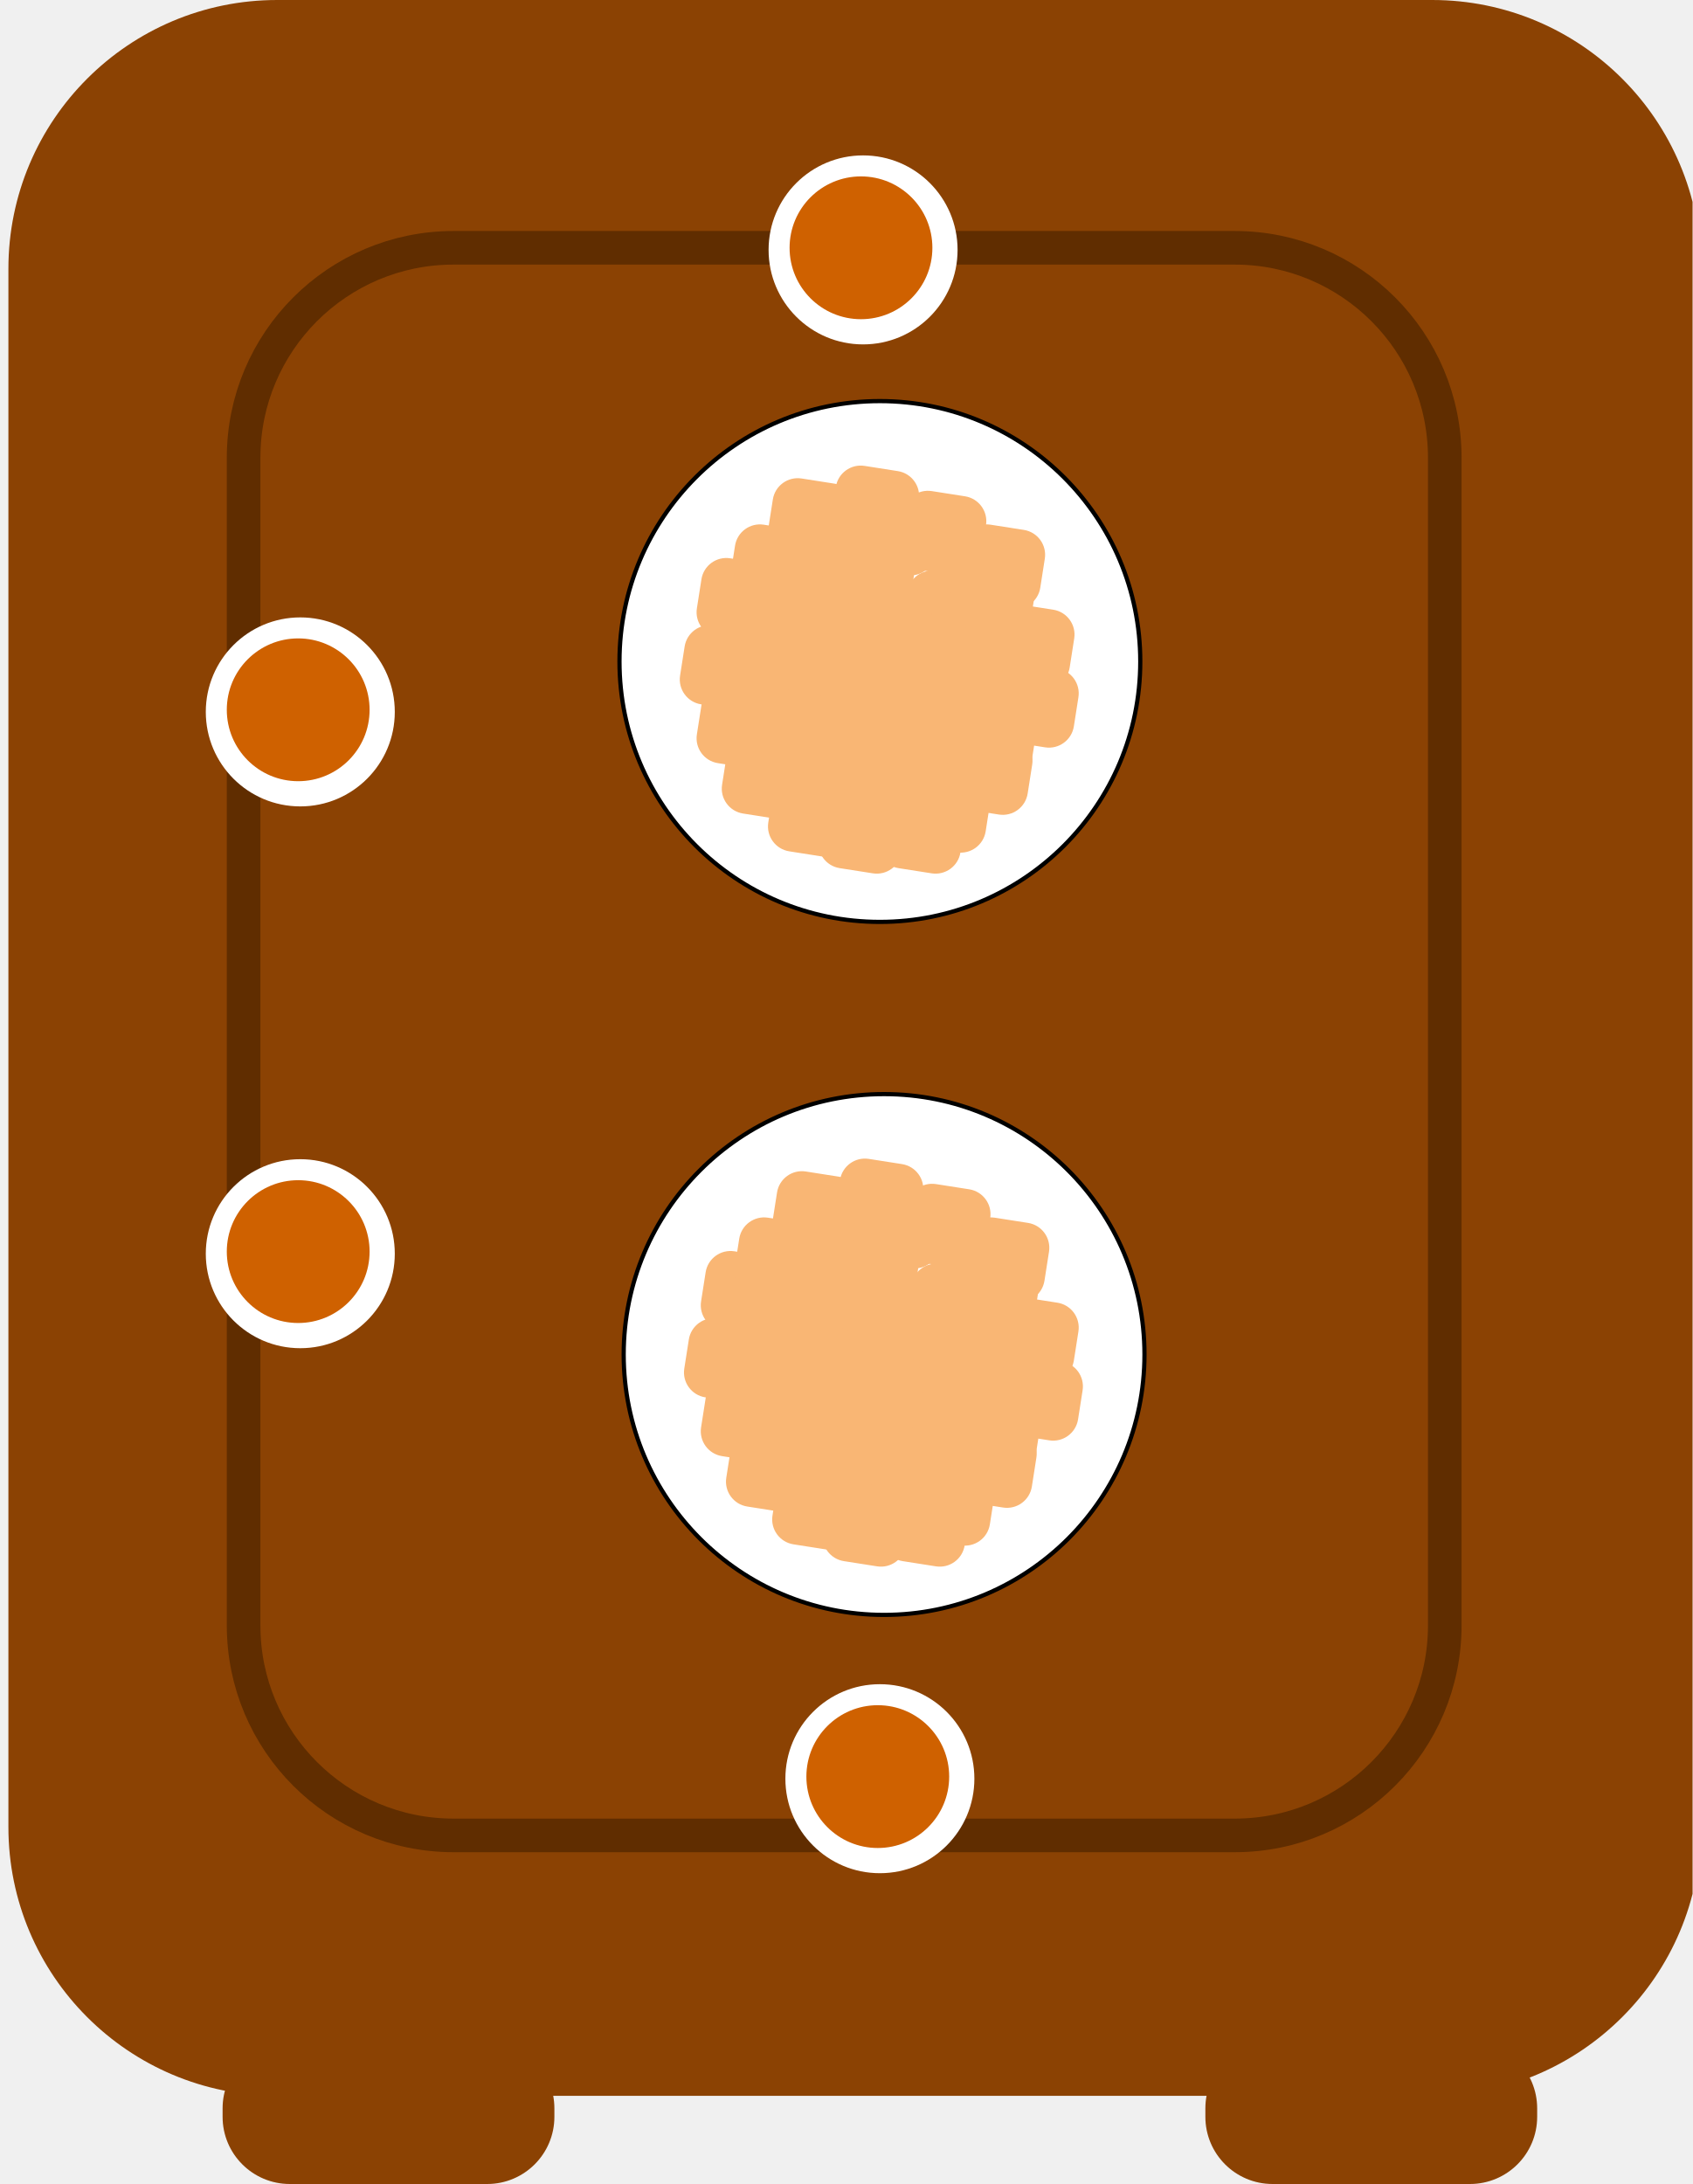
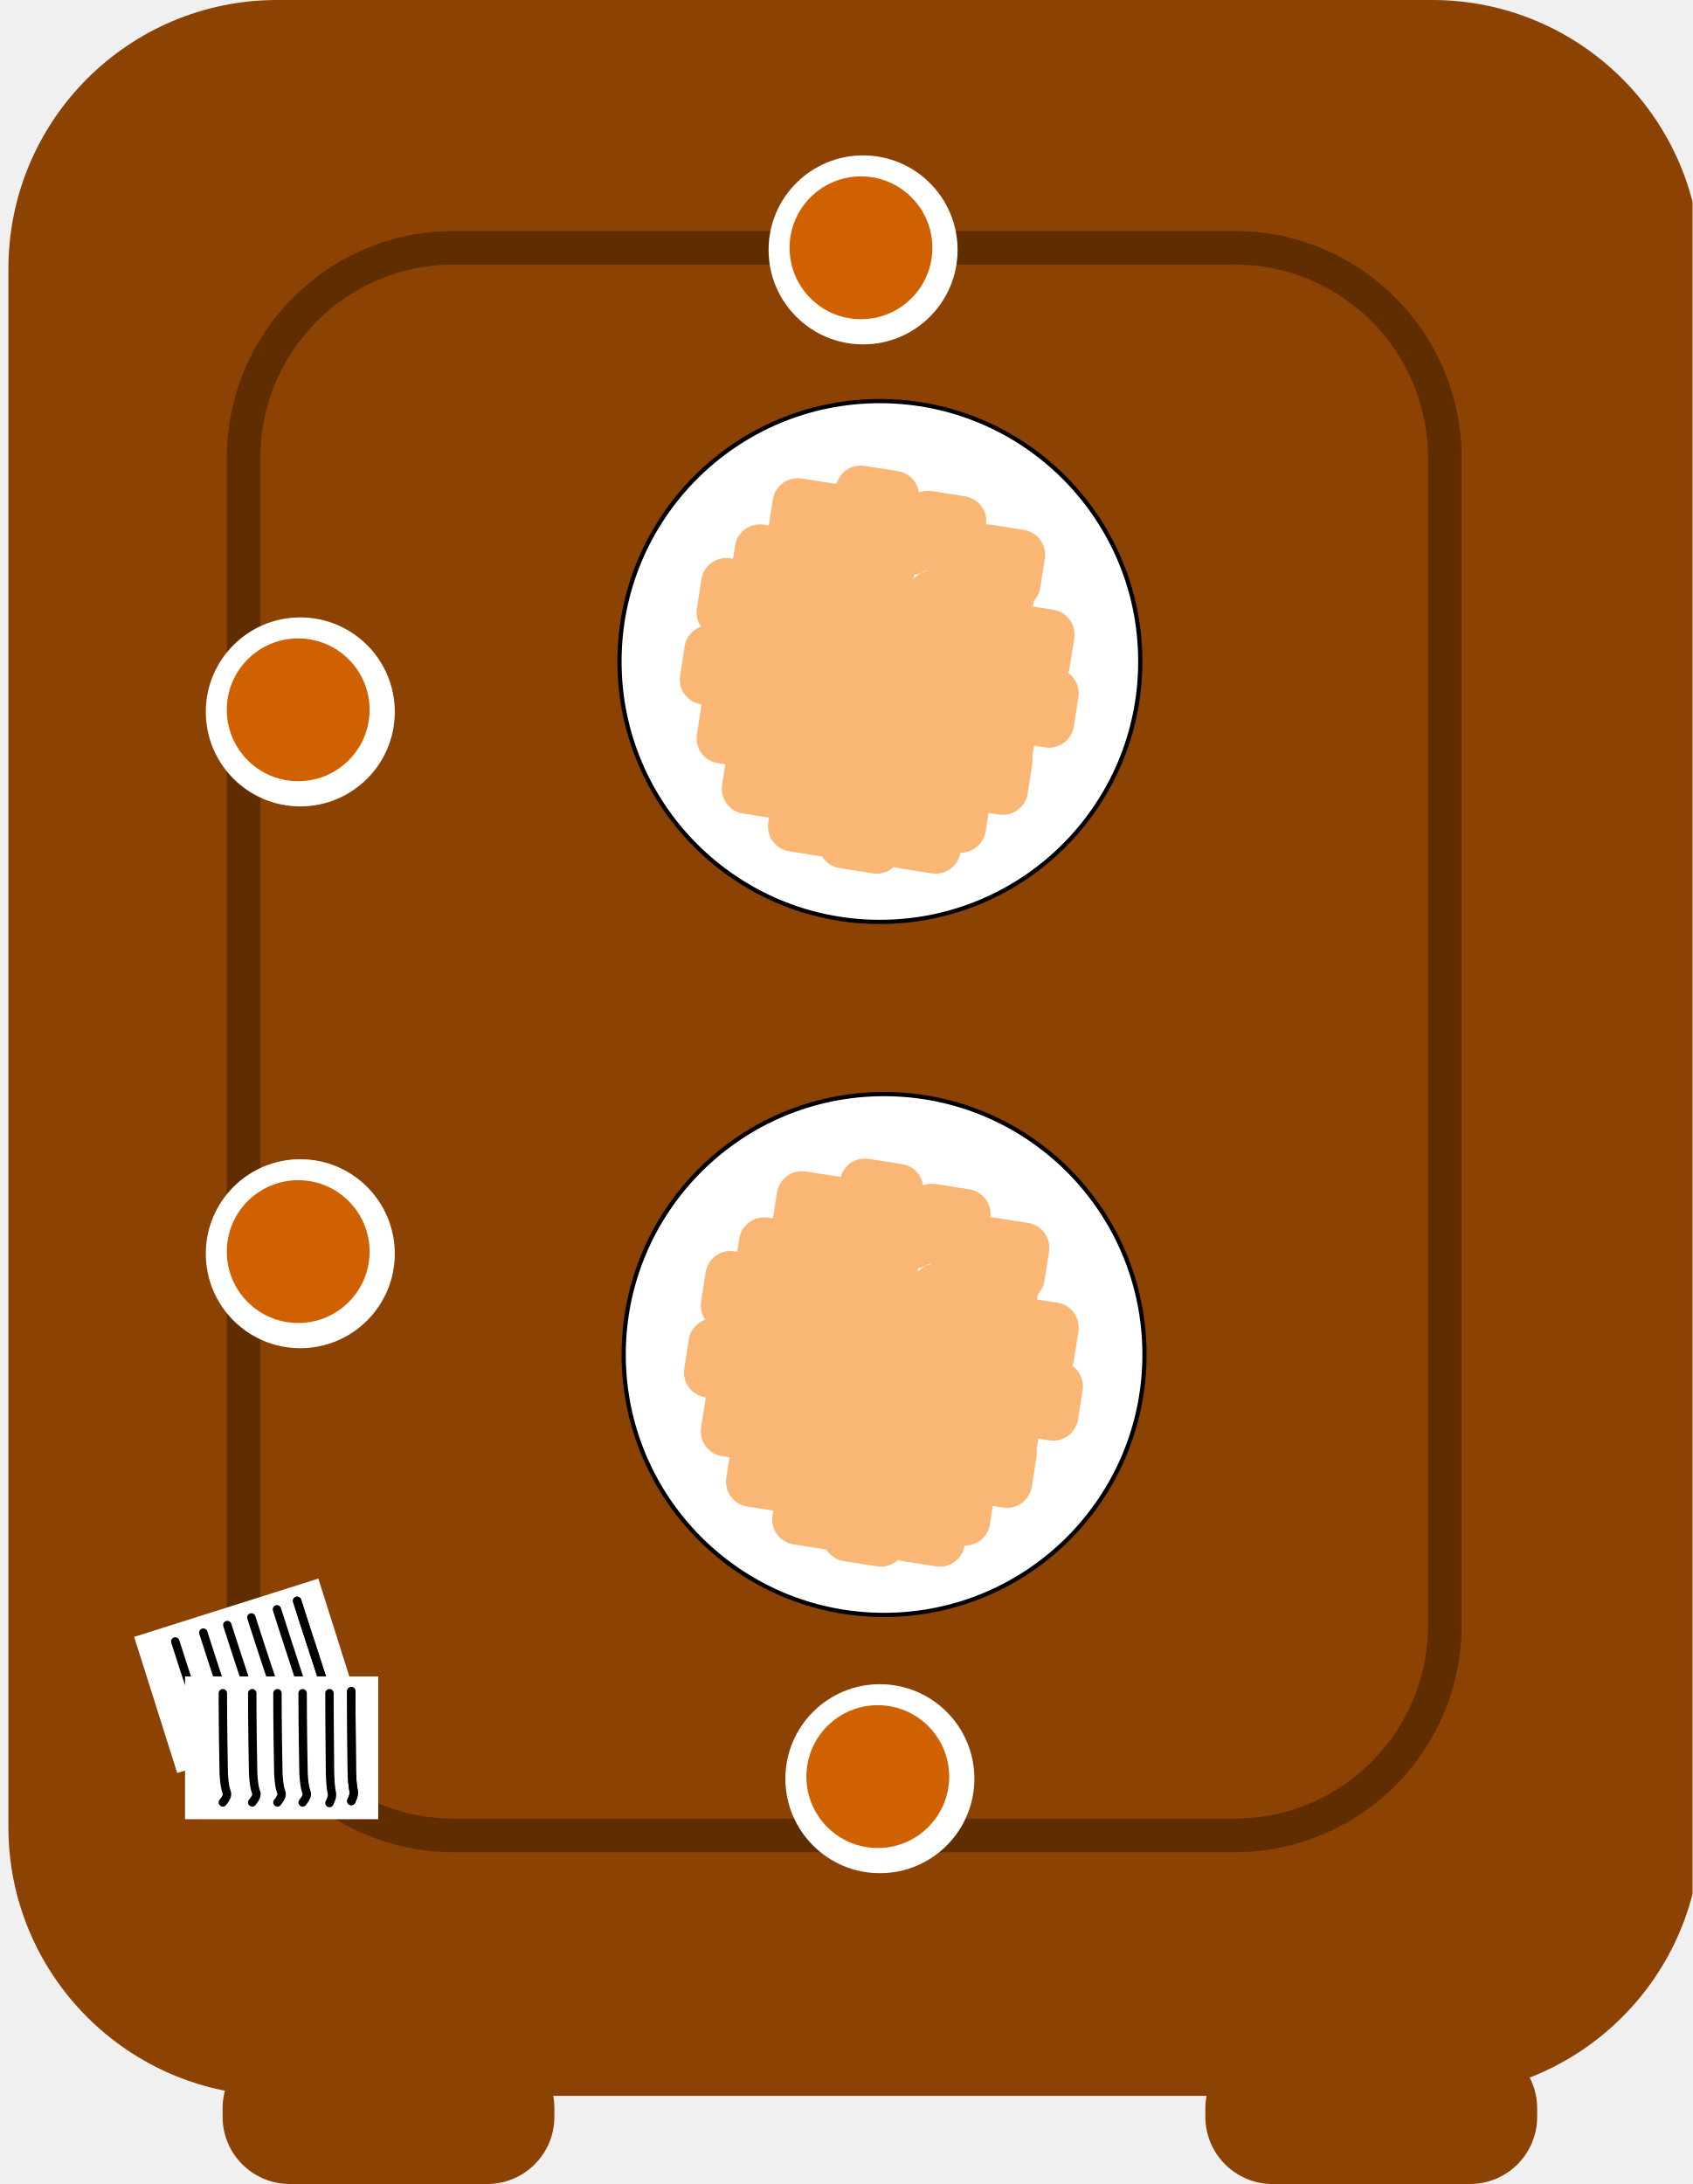
<svg xmlns="http://www.w3.org/2000/svg" width="403" height="520" viewBox="0 0 403 520" fill="none">
  <g clip-path="url(#clip0_128_20)">
    <rect x="2" width="403" height="499" rx="64" fill="#8B4203" />
    <rect x="287" y="486" width="79" height="34" rx="16" fill="#8B4203" />
    <rect x="53" y="486" width="79" height="34" rx="16" fill="#8B4203" />
    <rect x="58" y="59" width="286" height="378" rx="50" stroke="#602D00" stroke-width="8" />
    <g clip-path="url(#clip1_128_20)">
      <circle cx="209.5" cy="157.5" r="62" fill="white" stroke="black" />
      <rect x="190.59" y="118.567" width="20" height="19" rx="6" transform="rotate(8.90064 190.59 118.567)" fill="#F9B674" />
      <rect x="204.94" y="116" width="20" height="19" rx="6" transform="rotate(8.90064 204.94 116)" fill="#F9B674" />
      <rect x="216.94" y="135" width="20" height="19" rx="6" transform="rotate(8.90064 216.94 135)" fill="#F9B674" />
      <rect x="193.94" y="143" width="20" height="19" rx="6" transform="rotate(8.90064 193.94 143)" fill="#F9B674" />
      <rect x="198.94" y="127" width="20" height="19" rx="6" transform="rotate(8.90064 198.94 127)" fill="#F9B674" />
      <rect x="236.94" y="143" width="20" height="19" rx="6" transform="rotate(8.90064 236.94 143)" fill="#F9B674" />
      <rect x="228.94" y="157" width="20" height="19" rx="6" transform="rotate(8.90064 228.94 157)" fill="#F9B674" />
      <rect x="213.94" y="170" width="20" height="19" rx="6" transform="rotate(8.90064 213.94 170)" fill="#F9B674" />
      <rect x="186.94" y="176" width="20" height="19" rx="6" transform="rotate(8.90064 186.94 176)" fill="#F9B674" />
      <rect x="167.94" y="162" width="20" height="19" rx="6" transform="rotate(8.90064 167.94 162)" fill="#F9B674" />
      <rect x="163.94" y="148" width="20" height="19" rx="6" transform="rotate(8.90064 163.94 148)" fill="#F9B674" />
      <rect x="167.94" y="132" width="20" height="19" rx="6" transform="rotate(8.90064 167.94 132)" fill="#F9B674" />
      <rect x="175.94" y="124" width="20" height="19" rx="6" transform="rotate(8.90064 175.94 124)" fill="#F9B674" />
      <rect x="181.94" y="135" width="20" height="19" rx="6" transform="rotate(8.90064 181.94 135)" fill="#F9B674" />
      <rect x="182.94" y="154" width="20" height="19" rx="6" transform="rotate(8.90064 182.94 154)" fill="#F9B674" />
      <rect x="196.94" y="165" width="20" height="19" rx="6" transform="rotate(8.90064 196.94 165)" fill="#F9B674" />
      <rect x="207.94" y="151" width="20" height="19" rx="6" transform="rotate(8.90064 207.94 151)" fill="#F9B674" />
      <rect x="202.94" y="138" width="20" height="19" rx="6" transform="rotate(8.90064 202.94 138)" fill="#F9B674" />
      <rect x="219.94" y="146" width="20" height="19" rx="6" transform="rotate(8.90064 219.94 146)" fill="#F9B674" />
      <rect x="216.94" y="162" width="20" height="19" rx="6" transform="rotate(8.90064 216.94 162)" fill="#F9B674" />
      <rect x="227.94" y="165" width="20" height="19" rx="6" transform="rotate(8.90064 227.94 165)" fill="#F9B674" />
      <rect x="227.94" y="130" width="20" height="19" rx="6" transform="rotate(8.90064 227.94 130)" fill="#F9B674" />
      <rect x="215.94" y="116" width="20" height="19" rx="6" transform="rotate(8.90064 215.94 116)" fill="#F9B674" />
      <rect x="199.94" y="156" width="20" height="19" rx="6" transform="rotate(8.90064 199.94 156)" fill="#F9B674" />
      <rect x="178.94" y="149" width="20" height="19" rx="6" transform="rotate(8.90064 178.94 149)" fill="#F9B674" />
      <rect x="173.94" y="174" width="20" height="19" rx="6" transform="rotate(8.90064 173.94 174)" fill="#F9B674" />
      <rect x="179.94" y="163" width="20" height="19" rx="6" transform="rotate(8.90064 179.94 163)" fill="#F9B674" />
      <rect x="200.94" y="182" width="20" height="19" rx="6" transform="rotate(8.90064 200.94 182)" fill="#F9B674" />
      <rect x="216.94" y="182" width="20" height="19" rx="6" transform="rotate(8.90064 216.94 182)" fill="#F9B674" />
      <rect x="226.94" y="173" width="20" height="19" rx="6" transform="rotate(8.90064 226.94 173)" fill="#F9B674" />
      <rect x="237.94" y="157" width="20" height="19" rx="6" transform="rotate(8.90064 237.94 157)" fill="#F9B674" />
      <rect x="229.94" y="124" width="20" height="19" rx="6" transform="rotate(8.90064 229.94 124)" fill="#F9B674" />
      <rect x="184.94" y="183" width="20" height="19" rx="6" transform="rotate(8.90064 184.94 183)" fill="#F9B674" />
      <rect x="184.94" y="113" width="20" height="19" rx="6" transform="rotate(8.90064 184.94 113)" fill="#F9B674" />
      <rect x="199.94" y="110" width="20" height="19" rx="6" transform="rotate(8.90064 199.94 110)" fill="#F9B674" />
      <rect x="196.94" y="187" width="20" height="19" rx="6" transform="rotate(8.90064 196.94 187)" fill="#F9B674" />
      <rect x="210.94" y="187" width="20" height="19" rx="6" transform="rotate(8.90064 210.94 187)" fill="#F9B674" />
    </g>
    <g clip-path="url(#clip2_128_20)">
      <circle cx="210.5" cy="322.5" r="62" fill="white" stroke="black" />
      <rect x="191.59" y="283.567" width="20" height="19" rx="6" transform="rotate(8.90064 191.59 283.567)" fill="#F9B674" />
      <rect x="205.94" y="281" width="20" height="19" rx="6" transform="rotate(8.90064 205.94 281)" fill="#F9B674" />
      <rect x="217.94" y="300" width="20" height="19" rx="6" transform="rotate(8.90064 217.94 300)" fill="#F9B674" />
      <rect x="194.94" y="308" width="20" height="19" rx="6" transform="rotate(8.90064 194.94 308)" fill="#F9B674" />
      <rect x="199.94" y="292" width="20" height="19" rx="6" transform="rotate(8.90064 199.94 292)" fill="#F9B674" />
      <rect x="237.94" y="308" width="20" height="19" rx="6" transform="rotate(8.90064 237.94 308)" fill="#F9B674" />
      <rect x="229.94" y="322" width="20" height="19" rx="6" transform="rotate(8.90064 229.94 322)" fill="#F9B674" />
      <rect x="214.94" y="335" width="20" height="19" rx="6" transform="rotate(8.90064 214.94 335)" fill="#F9B674" />
      <rect x="187.94" y="341" width="20" height="19" rx="6" transform="rotate(8.90064 187.94 341)" fill="#F9B674" />
      <rect x="168.94" y="327" width="20" height="19" rx="6" transform="rotate(8.90064 168.94 327)" fill="#F9B674" />
      <rect x="164.94" y="313" width="20" height="19" rx="6" transform="rotate(8.90064 164.94 313)" fill="#F9B674" />
      <rect x="168.94" y="297" width="20" height="19" rx="6" transform="rotate(8.90064 168.94 297)" fill="#F9B674" />
      <rect x="176.94" y="289" width="20" height="19" rx="6" transform="rotate(8.90064 176.94 289)" fill="#F9B674" />
      <rect x="182.94" y="300" width="20" height="19" rx="6" transform="rotate(8.90064 182.94 300)" fill="#F9B674" />
      <rect x="183.94" y="319" width="20" height="19" rx="6" transform="rotate(8.90064 183.94 319)" fill="#F9B674" />
      <rect x="197.94" y="330" width="20" height="19" rx="6" transform="rotate(8.90064 197.94 330)" fill="#F9B674" />
      <rect x="208.94" y="316" width="20" height="19" rx="6" transform="rotate(8.90064 208.94 316)" fill="#F9B674" />
      <rect x="203.94" y="303" width="20" height="19" rx="6" transform="rotate(8.90064 203.94 303)" fill="#F9B674" />
      <rect x="220.94" y="311" width="20" height="19" rx="6" transform="rotate(8.90064 220.94 311)" fill="#F9B674" />
      <rect x="217.94" y="327" width="20" height="19" rx="6" transform="rotate(8.90064 217.94 327)" fill="#F9B674" />
      <rect x="228.94" y="330" width="20" height="19" rx="6" transform="rotate(8.90064 228.94 330)" fill="#F9B674" />
      <rect x="228.94" y="295" width="20" height="19" rx="6" transform="rotate(8.90064 228.94 295)" fill="#F9B674" />
      <rect x="216.94" y="281" width="20" height="19" rx="6" transform="rotate(8.90064 216.94 281)" fill="#F9B674" />
      <rect x="200.94" y="321" width="20" height="19" rx="6" transform="rotate(8.90064 200.94 321)" fill="#F9B674" />
      <rect x="179.94" y="314" width="20" height="19" rx="6" transform="rotate(8.90064 179.94 314)" fill="#F9B674" />
      <rect x="174.94" y="339" width="20" height="19" rx="6" transform="rotate(8.90064 174.94 339)" fill="#F9B674" />
      <rect x="180.94" y="328" width="20" height="19" rx="6" transform="rotate(8.90064 180.94 328)" fill="#F9B674" />
      <rect x="201.94" y="347" width="20" height="19" rx="6" transform="rotate(8.90064 201.94 347)" fill="#F9B674" />
      <rect x="217.94" y="347" width="20" height="19" rx="6" transform="rotate(8.90064 217.94 347)" fill="#F9B674" />
      <rect x="227.94" y="338" width="20" height="19" rx="6" transform="rotate(8.90064 227.94 338)" fill="#F9B674" />
      <rect x="238.94" y="322" width="20" height="19" rx="6" transform="rotate(8.90064 238.94 322)" fill="#F9B674" />
      <rect x="230.94" y="289" width="20" height="19" rx="6" transform="rotate(8.90064 230.94 289)" fill="#F9B674" />
      <rect x="185.94" y="348" width="20" height="19" rx="6" transform="rotate(8.90064 185.94 348)" fill="#F9B674" />
      <rect x="185.94" y="278" width="20" height="19" rx="6" transform="rotate(8.90064 185.94 278)" fill="#F9B674" />
      <rect x="200.94" y="275" width="20" height="19" rx="6" transform="rotate(8.90064 200.94 275)" fill="#F9B674" />
      <rect x="197.94" y="352" width="20" height="19" rx="6" transform="rotate(8.90064 197.94 352)" fill="#F9B674" />
      <rect x="211.94" y="352" width="20" height="19" rx="6" transform="rotate(8.90064 211.94 352)" fill="#F9B674" />
    </g>
    <rect x="183" y="37" width="45" height="45" rx="22.5" fill="white" />
    <circle cx="205" cy="59" r="17" fill="#CF6100" />
    <rect x="49" y="147" width="45" height="45" rx="22.5" fill="white" />
    <circle cx="71" cy="169" r="17" fill="#CF6100" />
    <rect x="49" y="276" width="45" height="45" rx="22.5" fill="white" />
    <circle cx="71" cy="298" r="17" fill="#CF6100" />
    <rect x="187" y="401" width="45" height="45" rx="22.5" fill="white" />
    <circle cx="209" cy="423" r="17" fill="#CF6100" />
+     <g clip-path="url(#clip3_128_20)">
+       <rect width="46" height="34" transform="translate(31.9434 389.73) rotate(-17.5562)" fill="white" />
+       <path d="M70.746 381.149C70.982 381.896 73.234 389.013 76.644 399.359C77.925 402.974 78.293 403.269 78.518 403.752C78.744 404.236 78.816 404.898 78.633 406.078" stroke="black" stroke-width="2" stroke-linecap="round" />
+       <path d="M70.746 381.149C70.982 381.896 73.234 389.013 76.644 399.359C77.925 402.974 78.293 403.269 78.518 403.752C78.744 404.236 78.816 404.898 78.633 406.078" stroke="black" stroke-width="2" stroke-linecap="round" />
+       <path d="M65.939 383.17C66.175 383.918 68.427 391.034 71.837 401.38C73.118 404.995 73.486 405.29 73.711 405.773C73.937 406.257 74.01 406.919 73.826 408.099" stroke="black" stroke-width="2" stroke-linecap="round" />
+       <path d="M59.846 385.097C60.081 385.841 62.32 392.917 65.791 403.179C67.146 406.748 67.672 406.991 67.94 407.458C68.207 407.925 68.198 408.609 67.689 409.886" stroke="black" stroke-width="2" stroke-linecap="round" />
+       <path d="M54.125 386.907C54.361 387.651 56.599 394.727 60.071 404.989C61.425 408.558 61.952 408.801 62.219 409.268C62.486 409.735 62.478 410.419 61.968 411.696" stroke="black" stroke-width="2" stroke-linecap="round" />
+       <path d="M48.405 388.717C48.64 389.461 50.879 396.537 54.35 406.799C55.705 410.368 56.231 410.61 56.498 411.078C56.766 411.545 56.757 412.229 56.247 413.506" stroke="black" stroke-width="2" stroke-linecap="round" />
+       <path d="M41.731 390.829C41.966 391.572 44.205 398.648 47.676 408.91C49.031 412.48 49.557 412.722 49.825 413.189C50.092 413.656 50.083 414.341 49.574 415.617" stroke="black" stroke-width="2" stroke-linecap="round" />
+     </g>
+     <rect width="46" height="34" transform="translate(44.0566 399.146)" fill="white" />
+     <path d="M83.64 402.669C83.64 403.453 83.64 410.917 83.77 421.81C83.901 425.643 84.163 426.036 84.232 426.564C84.301 427.093 84.171 427.747 83.64 428.817" stroke="black" stroke-width="2" stroke-linecap="round" />
+     <path d="M83.64 402.669C83.64 403.453 83.64 410.917 83.77 421.81C83.901 425.643 84.163 426.035 84.232 426.564C84.301 427.093 84.171 427.747 83.64 428.817" stroke="black" stroke-width="2" stroke-linecap="round" />
+     <path d="M78.447 403.146C78.447 403.93 78.447 411.394 78.578 422.287C78.709 426.12 78.97 426.512 79.04 427.041C79.109 427.57 78.978 428.224 78.447 429.294" stroke="black" stroke-width="2" stroke-linecap="round" />
+     <path d="M72.057 403.146C72.057 403.926 72.057 411.348 72.271 422.179C72.486 425.99 72.915 426.38 73.028 426.906C73.142 427.432 72.928 428.082 72.057 429.146" stroke="black" stroke-width="2" stroke-linecap="round" />
+     <path d="M66.057 403.146C66.057 403.926 66.057 411.348 66.271 422.179C66.486 425.99 66.915 426.38 67.028 426.906C67.142 427.432 66.928 428.082 66.057 429.146" stroke="black" stroke-width="2" stroke-linecap="round" />
+     <path d="M60.057 403.146C60.057 403.926 60.057 411.348 60.271 422.179C60.486 425.99 60.915 426.38 61.029 426.906C61.142 427.432 60.928 428.082 60.057 429.146" stroke="black" stroke-width="2" stroke-linecap="round" />
+     <path d="M53.057 403.146C53.057 403.926 53.057 411.348 53.271 422.179C53.486 425.99 53.915 426.38 54.029 426.906C54.142 427.432 53.928 428.082 53.057 429.146" stroke="black" stroke-width="2" stroke-linecap="round" />
  </g>
  <defs>
    <clipPath id="clip0_128_20">
      <rect width="403" height="520" fill="white" />
    </clipPath>
    <clipPath id="clip1_128_20">
      <rect width="125" height="125" fill="white" transform="translate(147 95)" />
    </clipPath>
    <clipPath id="clip2_128_20">
      <rect width="125" height="125" fill="white" transform="translate(148 260)" />
    </clipPath>
+     <clipPath id="clip3_128_20">
+       <rect width="46" height="34" fill="white" transform="translate(31.9434 389.73) rotate(-17.5562)" />
+     </clipPath>
  </defs>
</svg>
